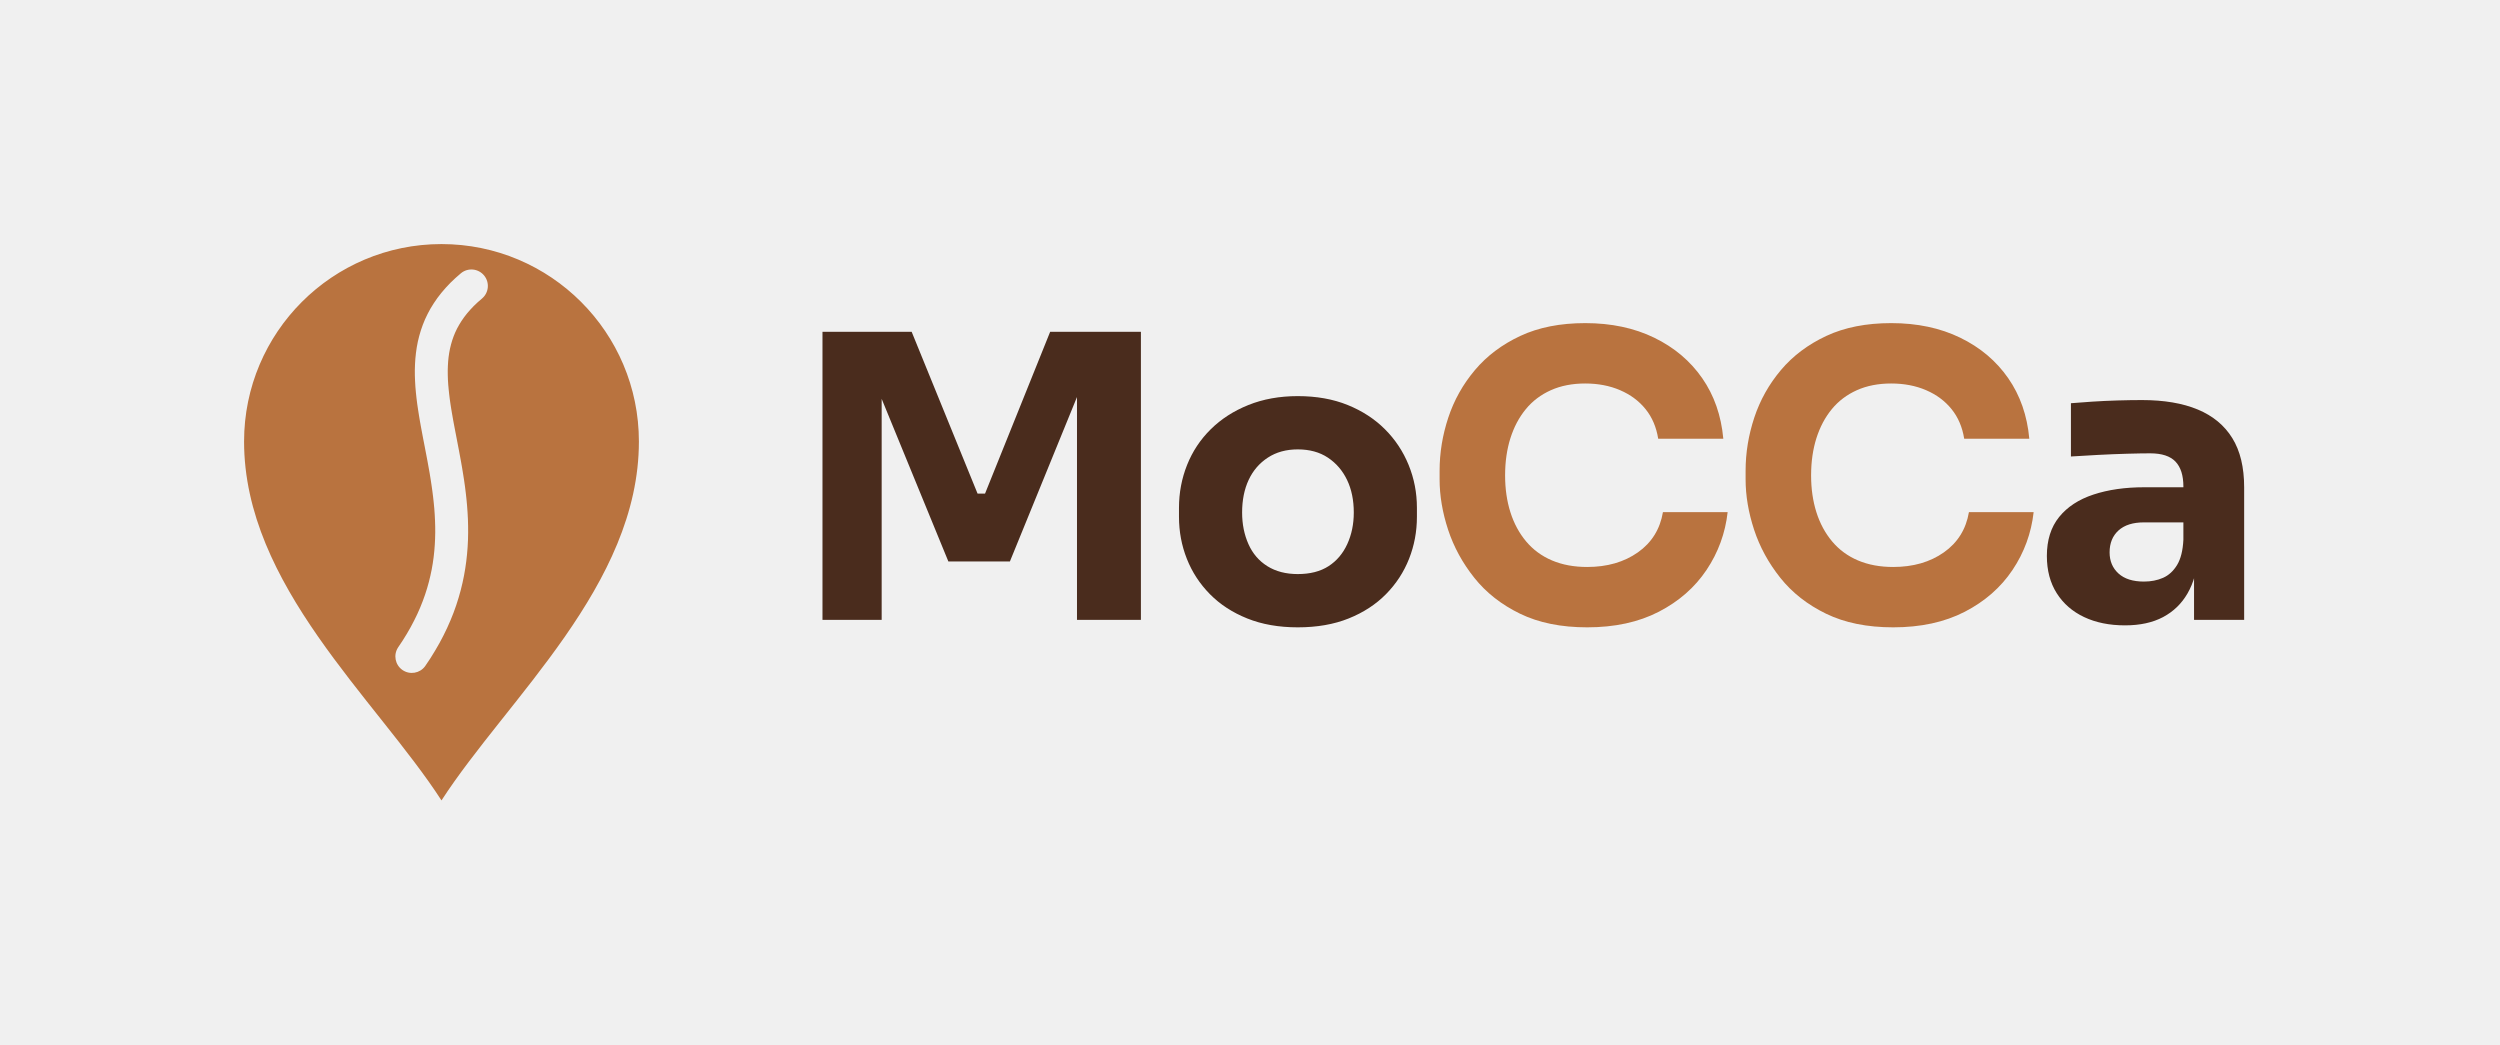
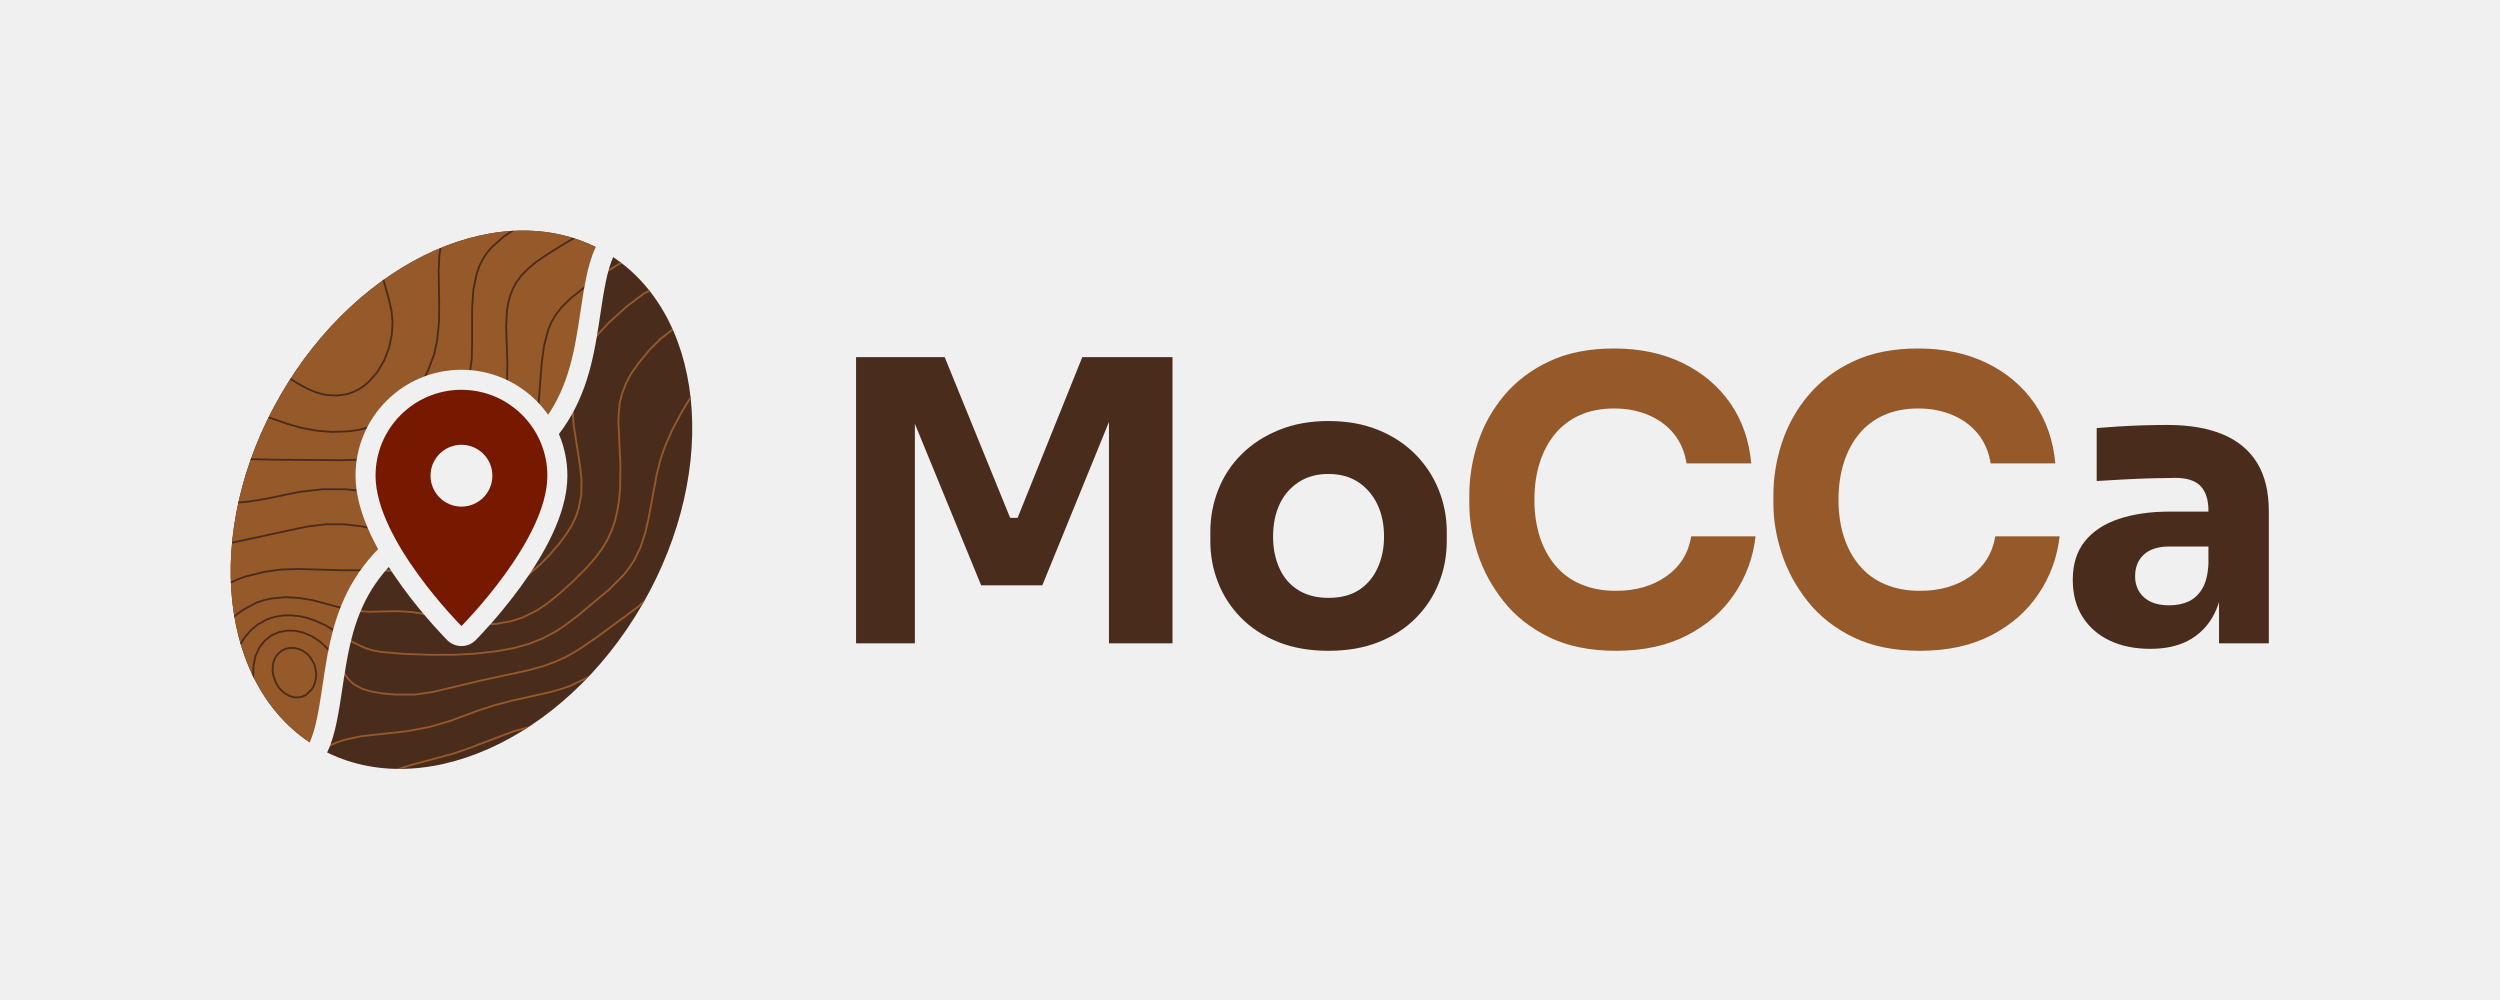
- <svg xmlns="http://www.w3.org/2000/svg" viewBox="0 0 517 216" width="517" height="216">
-   <g transform="translate(48.00 48.00) scale(0.61856) translate(-30 -22)">
-     <path fill="#B9733F" fill-rule="evenodd" d="M100 212 C 78 178, 34 140, 34 92 A 66 66 0 0 1 166 92 C 166 140, 122 178, 100 212 Z M106.48 35.77 L104.67 37.35 L102.98 38.96 L101.42 40.61 L99.98 42.29 L98.65 44.00 L97.45 45.75 L96.35 47.52 L95.38 49.32 L94.51 51.14 L93.76 52.98 L93.11 54.84 L92.56 56.71 L92.10 58.59 L91.74 60.48 L91.47 62.37 L91.27 64.26 L91.15 66.16 L91.09 68.05 L91.10 69.95 L91.17 71.85 L91.28 73.74 L91.45 75.64 L91.65 77.54 L91.89 79.45 L92.17 81.35 L92.47 83.26 L92.79 85.17 L93.13 87.08 L93.49 89.00 L93.85 90.93 L94.23 92.86 L94.60 94.79 L94.97 96.73 L95.34 98.68 L95.69 100.63 L96.04 102.58 L96.36 104.55 L96.66 106.52 L96.94 108.49 L97.19 110.47 L97.41 112.46 L97.60 114.45 L97.74 116.45 L97.84 118.46 L97.90 120.47 L97.91 122.49 L97.86 124.52 L97.76 126.55 L97.60 128.60 L97.38 130.65 L97.09 132.71 L96.73 134.79 L96.29 136.87 L95.78 138.97 L95.19 141.08 L94.51 143.21 L93.74 145.35 L92.88 147.51 L91.92 149.69 L90.85 151.88 L89.68 154.10 L88.40 156.33 L87.00 158.59 L85.48 160.87 A5.5 5.5 0 0 0 94.52 167.13 L96.25 164.55 L97.84 161.97 L99.32 159.41 L100.67 156.85 L101.90 154.31 L103.02 151.77 L104.03 149.25 L104.93 146.74 L105.72 144.24 L106.42 141.76 L107.02 139.29 L107.53 136.85 L107.95 134.42 L108.29 132.01 L108.55 129.62 L108.74 127.26 L108.86 124.91 L108.91 122.59 L108.90 120.30 L108.84 118.02 L108.72 115.77 L108.56 113.55 L108.36 111.35 L108.12 109.18 L107.85 107.03 L107.55 104.90 L107.22 102.81 L106.88 100.73 L106.52 98.69 L106.15 96.67 L105.78 94.68 L105.40 92.71 L105.03 90.77 L104.66 88.86 L104.30 86.97 L103.95 85.11 L103.63 83.28 L103.32 81.48 L103.04 79.71 L102.79 77.97 L102.58 76.26 L102.40 74.58 L102.25 72.93 L102.15 71.31 L102.10 69.73 L102.09 68.18 L102.14 66.66 L102.23 65.18 L102.38 63.72 L102.59 62.30 L102.86 60.91 L103.19 59.55 L103.58 58.21 L104.04 56.89 L104.57 55.59 L105.18 54.30 L105.88 53.03 L106.66 51.76 L107.53 50.50 L108.50 49.24 L109.58 47.99 L110.77 46.73 L112.08 45.48 L113.52 44.23 A5.5 5.5 0 0 0 106.48 35.77 Z" />
+ <svg xmlns="http://www.w3.org/2000/svg" viewBox="0 0 520.26 208" width="520.26" height="208">
+   <defs>
+     <clipPath id="mocca-esq">
+       <path d="M0 -240C0 -238.33 0 -233.33 0 -230C0 -226.67 0 -223.33 0 -220C0 -216.67 0 -213.33 0 -210C0 -206.67 -0.28 -203.33 0 -200C0.28 -196.67 0.9 -193.33 1.66 -190C2.42 -186.67 3.5 -183.33 4.58 -180C5.66 -176.67 6.9 -173.33 8.13 -170C9.37 -166.67 10.7 -163.33 11.99 -160C13.29 -156.67 14.63 -153.33 15.9 -150C17.18 -146.67 18.46 -143.33 19.64 -140C20.83 -136.67 21.98 -133.33 23.02 -130C24.06 -126.67 25.03 -123.33 25.87 -120C26.71 -116.67 27.45 -113.33 28.05 -110C28.64 -106.67 29.12 -103.33 29.44 -100C29.77 -96.67 29.96 -93.33 29.99 -90C30.02 -86.67 29.9 -83.33 29.64 -80C29.37 -76.67 28.94 -73.33 28.38 -70C27.81 -66.67 27.09 -63.33 26.24 -60C25.39 -56.67 24.39 -53.33 23.28 -50C22.17 -46.67 20.92 -43.33 19.58 -40C18.24 -36.67 16.78 -33.33 15.26 -30C13.74 -26.67 12.11 -23.33 10.45 -20C8.8 -16.67 7.05 -13.33 5.31 -10C3.57 -6.67 1.77 -3.33 0 0C-1.77 3.33 -3.57 6.67 -5.31 10C-7.05 13.33 -8.8 16.67 -10.45 20C-12.11 23.33 -13.74 26.67 -15.26 30C-16.78 33.33 -18.24 36.67 -19.58 40C-20.92 43.33 -22.17 46.67 -23.28 50C-24.39 53.33 -25.39 56.67 -26.24 60C-27.09 63.33 -27.81 66.67 -28.38 70C-28.94 73.33 -29.37 76.67 -29.64 80C-29.9 83.33 -30.02 86.67 -29.99 90C-29.96 93.33 -29.77 96.67 -29.44 100C-29.12 103.33 -28.64 106.67 -28.05 110C-27.45 113.33 -26.71 116.67 -25.87 120C-25.03 123.33 -24.06 126.67 -23.02 130C-21.98 133.33 -20.83 136.67 -19.64 140C-18.46 143.33 -17.18 146.67 -15.9 150C-14.63 153.33 -13.29 156.67 -11.99 160C-10.7 163.33 -9.37 166.67 -8.13 170C-6.9 173.33 -5.66 176.67 -4.58 180C-3.5 183.33 -2.42 186.67 -1.66 190C-0.9 193.33 -0.28 196.67 0 200C0.28 203.33 0 206.67 0 210C0 213.33 0 216.67 0 220C0 223.33 0 226.67 0 230C0 233.33 0 238.33 0 240L0 400L-400 400L-400 -400L0 -400Z" />
+     </clipPath>
+     <clipPath id="mocca-dir">
+       <path d="M0 -240C0 -238.33 0 -233.33 0 -230C0 -226.67 0 -223.33 0 -220C0 -216.67 0 -213.33 0 -210C0 -206.67 -0.28 -203.33 0 -200C0.28 -196.67 0.9 -193.33 1.66 -190C2.42 -186.67 3.5 -183.33 4.58 -180C5.66 -176.67 6.9 -173.33 8.13 -170C9.37 -166.67 10.7 -163.33 11.99 -160C13.29 -156.67 14.63 -153.33 15.9 -150C17.18 -146.67 18.46 -143.33 19.64 -140C20.83 -136.67 21.98 -133.33 23.02 -130C24.06 -126.67 25.03 -123.33 25.87 -120C26.71 -116.67 27.45 -113.33 28.05 -110C28.64 -106.67 29.12 -103.33 29.44 -100C29.77 -96.67 29.96 -93.33 29.99 -90C30.02 -86.67 29.9 -83.33 29.64 -80C29.37 -76.67 28.94 -73.33 28.38 -70C27.81 -66.67 27.09 -63.33 26.24 -60C25.39 -56.67 24.39 -53.33 23.28 -50C22.17 -46.67 20.92 -43.33 19.58 -40C18.24 -36.67 16.78 -33.33 15.26 -30C13.74 -26.67 12.11 -23.33 10.45 -20C8.8 -16.67 7.05 -13.33 5.31 -10C3.57 -6.67 1.77 -3.33 0 0C-1.77 3.33 -3.57 6.67 -5.31 10C-7.05 13.33 -8.8 16.67 -10.45 20C-12.11 23.33 -13.74 26.67 -15.26 30C-16.78 33.33 -18.24 36.67 -19.58 40C-20.92 43.33 -22.17 46.67 -23.28 50C-24.39 53.33 -25.39 56.67 -26.24 60C-27.09 63.33 -27.81 66.67 -28.38 70C-28.94 73.33 -29.37 76.67 -29.64 80C-29.9 83.33 -30.02 86.67 -29.99 90C-29.96 93.33 -29.77 96.67 -29.44 100C-29.12 103.33 -28.64 106.67 -28.05 110C-27.45 113.33 -26.71 116.67 -25.87 120C-25.03 123.33 -24.06 126.67 -23.02 130C-21.98 133.33 -20.83 136.67 -19.64 140C-18.46 143.33 -17.18 146.67 -15.9 150C-14.63 153.33 -13.29 156.67 -11.99 160C-10.7 163.33 -9.37 166.67 -8.13 170C-6.9 173.33 -5.66 176.67 -4.58 180C-3.5 183.33 -2.42 186.67 -1.66 190C-0.9 193.33 -0.28 196.67 0 200C0.28 203.33 0 206.67 0 210C0 213.33 0 216.67 0 220C0 223.33 0 226.67 0 230C0 233.33 0 238.33 0 240L0 400L400 400L400 -400L0 -400Z" />
+     </clipPath>
+     <clipPath id="mocca-elip">
+       <ellipse cx="0" cy="0" rx="146" ry="200" />
+     </clipPath>
+     <mask id="mocca-corte" maskUnits="userSpaceOnUse" x="-400" y="-400" width="800" height="800">
+       <rect x="-400" y="-400" width="800" height="800" fill="#fff" />
+       <path d="M0 -240C0 -238.33 0 -233.33 0 -230C0 -226.67 0 -223.33 0 -220C0 -216.67 0 -213.33 0 -210C0 -206.67 -0.28 -203.33 0 -200C0.28 -196.67 0.9 -193.33 1.66 -190C2.42 -186.67 3.5 -183.33 4.58 -180C5.66 -176.67 6.9 -173.33 8.13 -170C9.37 -166.67 10.7 -163.33 11.99 -160C13.29 -156.67 14.63 -153.33 15.9 -150C17.18 -146.67 18.46 -143.33 19.64 -140C20.83 -136.67 21.98 -133.33 23.02 -130C24.06 -126.67 25.03 -123.33 25.87 -120C26.71 -116.67 27.45 -113.33 28.05 -110C28.64 -106.67 29.12 -103.33 29.44 -100C29.77 -96.67 29.96 -93.33 29.99 -90C30.02 -86.67 29.9 -83.33 29.64 -80C29.37 -76.67 28.94 -73.33 28.38 -70C27.81 -66.67 27.09 -63.33 26.24 -60C25.39 -56.67 24.39 -53.33 23.28 -50C22.17 -46.67 20.92 -43.33 19.58 -40C18.24 -36.67 16.78 -33.33 15.26 -30C13.74 -26.67 12.11 -23.33 10.45 -20C8.8 -16.67 7.05 -13.33 5.31 -10C3.57 -6.67 1.77 -3.33 0 0C-1.77 3.33 -3.57 6.67 -5.31 10C-7.05 13.33 -8.8 16.67 -10.45 20C-12.11 23.33 -13.74 26.67 -15.26 30C-16.78 33.33 -18.24 36.67 -19.58 40C-20.92 43.33 -22.17 46.67 -23.28 50C-24.39 53.33 -25.39 56.67 -26.24 60C-27.09 63.33 -27.81 66.67 -28.38 70C-28.94 73.33 -29.37 76.67 -29.64 80C-29.9 83.33 -30.02 86.67 -29.99 90C-29.96 93.33 -29.77 96.67 -29.44 100C-29.12 103.33 -28.64 106.67 -28.05 110C-27.45 113.33 -26.71 116.67 -25.87 120C-25.03 123.33 -24.06 126.67 -23.02 130C-21.98 133.33 -20.83 136.67 -19.64 140C-18.46 143.33 -17.18 146.67 -15.9 150C-14.63 153.33 -13.29 156.67 -11.99 160C-10.7 163.33 -9.37 166.67 -8.13 170C-6.9 173.33 -5.66 176.67 -4.58 180C-3.5 183.33 -2.42 186.67 -1.66 190C-0.9 193.33 -0.28 196.67 0 200C0.28 203.33 0 206.67 0 210C0 213.33 0 216.67 0 220C0 223.33 0 226.67 0 230C0 233.33 0 238.33 0 240" transform="rotate(30)" fill="none" stroke="#000" stroke-width="14" />
+       <path d="M0 88.2C0 88.2 -60 28.2 -60 -16.8A60 60 0 0 1 60 -16.8C60 28.2 0 88.2 0 88.2Z" fill="#000" stroke="#000" stroke-width="28" stroke-linejoin="round" />
+     </mask>
+   </defs>
+   <g transform="translate(0 5.7)">
+     <g transform="translate(96.03 98.3) scale(0.29794)">
+       <g mask="url(#mocca-corte)">
+         <g transform="rotate(30)">
+           <ellipse cx="0" cy="0" rx="146" ry="200" fill="#4A2C1D" />
+           <ellipse cx="0" cy="0" rx="146" ry="200" fill="#96592A" clip-path="url(#mocca-esq)" />
+           <g clip-path="url(#mocca-elip)">
+             <path d="M-106.1 -220.0L-113.1 -210.2L-128.2 -191.3L-131.9 -185.8L-135.3 -179.8L-138.2 -173.1L-140.3 -165.7L-141.4 -157.8L-141.4 -149.8L-140.4 -140.3L-138.5 -131.3L-136.0 -123.8L-132.5 -116.3L-129.8 -112.2L-126.2 -107.9L-114.0 -96.0L-108.2 -89.7L-104.0 -83.9L-99.9 -75.9L-96.9 -66.8L-95.4 -57.3L-95.5 -47.8L-97.3 -38.8L-98.8 -34.8L-100.8 -30.8L-103.1 -27.3L-106.0 -24.0L-111.6 -19.6L-118.8 -16.0L-125.3 -14.2L-131.8 -13.4L-138.8 -13.2L-157.8 -13.7L-164.3 -13.3L-170.0 -12.5M-170.0 24.9L-164.0 22.0L-156.3 19.5L-131.8 14.9L-121.5 12.3L-111.3 8.6L-101.9 4.1L-92.0 -2.1L-86.9 -6.1L-82.5 -10.3L-76.1 -18.2L-73.0 -23.3L-70.5 -28.7L-68.5 -34.3L-67.0 -40.3L-65.1 -53.3L-65.0 -59.8L-65.3 -66.3L-67.3 -78.3L-70.5 -88.3L-75.8 -99.9L-81.8 -110.6L-93.5 -130.1L-98.6 -139.9L-100.7 -145.3L-102.0 -150.0L-102.9 -157.8L-102.6 -161.8L-101.8 -166.0L-98.5 -174.6L-94.3 -182.0L-80.0 -204.0L-71.3 -220.0M-170.0 65.4L-156.3 57.1L-126.8 40.9L-86.4 18.0L-67.4 6.3L-59.2 0.1L-52.6 -6.4L-47.3 -13.4L-43.1 -21.3L-40.8 -27.3L-38.8 -33.8L-36.0 -48.0L-35.4 -59.8L-36.7 -70.8L-39.2 -79.7L-43.0 -88.8L-48.0 -98.0L-60.4 -119.5L-66.3 -131.6L-69.8 -142.5L-70.8 -147.8L-71.1 -153.3L-70.8 -158.3L-69.8 -163.5L-66.3 -174.0L-61.5 -183.9L-43.0 -220.0M-170.0 104.1L-165.6 100.2L-160.0 96.0L-138.0 82.4L-128.3 75.6L-119.9 68.8L-100.6 51.7L-87.5 42.0L-73.7 34.1L-42.2 20.0L-31.8 14.1L-26.5 10.0L-22.3 5.8L-18.9 1.3L-15.9 -3.9L-13.1 -10.3L-10.6 -17.7L-8.3 -26.8L-6.5 -36.8L-5.5 -44.8L-5.1 -51.8L-5.4 -58.8L-6.2 -65.3L-9.1 -76.3L-14.0 -88.0L-19.8 -98.5L-33.3 -120.1L-38.4 -130.0L-40.4 -135.3L-41.8 -140.5L-42.6 -145.8L-42.7 -150.8L-42.0 -157.1L-40.2 -163.6L-37.9 -169.8L-34.0 -178.0L-25.9 -193.1L-19.5 -204.0L-14.0 -212.0L-7.1 -220.0M-170.0 171.3L-163.8 164.2L-159.2 157.7L-154.8 150.3L-144.2 130.1L-140.2 123.9L-135.7 118.2L-130.0 112.0L-123.8 106.1L-84.1 70.2L-73.5 62.2L-62.5 55.9L-52.6 51.6L-21.7 40.1L-11.7 35.5L-1.7 30.1L5.5 25.4L12.0 20.0L17.1 14.2L20.8 8.2L22.9 3.3L24.7 -2.8L26.2 -9.9L27.3 -18.3L28.1 -33.7L27.6 -40.8L26.7 -47.3L24.0 -58.0L19.2 -71.3L13.6 -84.0L1.0 -110.3L-3.9 -122.2L-6.9 -133.3L-7.6 -138.8L-7.6 -143.8L-6.6 -151.8L-4.2 -160.3L0.8 -172.8L7.9 -188.2L12.8 -197.3L17.4 -204.5L23.3 -212.1L30.4 -220.0M-162.4 220.0L-159.1 213.7L-155.0 207.3L-138.0 184.7L-131.4 174.6L-126.0 164.0L-117.1 142.3L-111.7 132.3L-108.1 127.0L-104.0 122.0L-94.0 112.4L-84.7 105.2L-74.8 99.0L-47.3 84.2L-23.9 70.7L-14.3 65.8L-6.0 62.0L4.0 58.2L13.8 55.2L35.3 49.4L41.3 47.2L46.7 44.7L51.6 41.6L56.1 37.8L60.7 32.5L64.4 26.5L67.4 19.8L70.1 12.1L72.5 2.8L74.5 -7.8L75.4 -15.8L75.7 -22.8L75.2 -29.3L73.9 -35.8L70.8 -44.8L65.8 -53.8L59.9 -61.9L42.0 -84.1L36.4 -92.4L32.1 -100.1L28.2 -108.7L25.3 -117.3L23.7 -125.3L23.2 -133.8L24.1 -144.4L27.2 -158.3L32.5 -174.8L38.1 -187.9L44.0 -197.7L49.8 -205.0L57.6 -212.6L67.2 -220.0M-128.1 220.0L-122.8 211.3L-110.7 193.9L-106.2 185.7L-102.9 176.3L-97.8 153.6L-96.0 148.0L-93.5 142.6L-88.1 133.9L-84.4 129.7L-80.2 125.9L-72.1 120.2L-63.9 116.1L-54.8 112.7L-34.3 107.2L-25.3 104.2L-16.9 100.1L-0.1 89.9L9.3 85.2L19.3 81.4L42.3 74.2L54.8 68.8L63.9 63.3L72.2 56.4L78.1 49.9L84.4 40.4L88.3 32.4L92.0 22.8L96.1 10.1L99.5 -2.8L101.2 -11.3L102.1 -18.8L102.3 -26.3L101.7 -33.3L100.3 -40.6L98.1 -47.9L95.7 -54.3L92.1 -62.1L84.1 -76.4L67.7 -102.0L64.5 -108.1L61.9 -113.9L60.1 -120.2L58.9 -127.8L58.6 -135.3L59.4 -144.3L61.5 -156.8L64.4 -167.3L68.0 -176.0L72.9 -183.8L77.4 -189.1L82.6 -194.0L106.0 -211.4L115.8 -220.0M-90.0 220.0L-82.1 209.9L-80.0 206.0L-78.7 201.8L-78.2 197.8L-78.4 193.8L-82.8 171.3L-83.3 165.3L-83.1 159.3L-81.8 152.4L-79.6 146.5L-76.0 140.5L-72.0 136.0L-67.6 132.4L-62.7 129.4L-57.3 127.0L-51.8 125.3L-45.5 124.1L-38.3 123.4L-15.3 124.1L-6.3 123.3L-1.2 122.1L4.3 120.2L19.3 113.2L36.0 104.3L49.6 96.4L62.2 88.2L74.0 79.5L83.3 71.6L91.0 63.8L97.5 55.6L103.0 46.8L106.5 39.7L110.6 30.2L120.8 2.3L124.5 -11.8L125.3 -17.8L125.6 -23.8L124.9 -33.8L122.7 -44.3L119.6 -54.3L109.0 -84.3L106.3 -94.1L104.5 -103.3L103.1 -115.8L102.6 -130.8L103.0 -145.3L104.3 -156.3L106.1 -163.8L108.3 -169.6L111.7 -176.0L115.6 -181.6L122.8 -189.9L143.1 -209.8L152.3 -220.0M-48.2 220.0L-46.3 215.3L-45.5 211.3L-45.6 207.3L-46.6 203.7L-49.9 197.9L-59.9 185.8L-64.1 180.1L-68.0 172.6L-70.1 166.1L-70.6 159.8L-69.8 154.0L-67.6 148.5L-64.0 143.6L-59.8 140.1L-54.8 137.3L-49.3 135.6L-42.8 134.8L-35.8 135.2L-28.3 137.1L-21.6 139.9L-7.8 147.2L-3.7 148.6L-0.3 149.2L5.3 149.1L11.5 147.8L19.3 145.0L27.7 141.1L40.0 134.0L49.6 126.5L75.7 101.8L99.9 79.9L107.6 72.0L113.2 65.4L118.3 58.3L123.2 49.8L129.8 36.1L144.4 2.7L148.2 -9.4L150.0 -20.2L150.1 -29.7L149.0 -39.8L147.1 -49.3L140.9 -75.3L138.6 -91.3L137.9 -102.8L136.9 -134.3L137.2 -143.8L138.2 -151.3L140.0 -158.0L141.8 -162.3L144.4 -166.9L148.1 -171.9L152.0 -176.0L156.3 -179.8L170.0 -189.8M-10.4 220.0L-5.0 212.2L5.5 195.5L9.6 190.0L13.3 185.9L22.0 178.0L47.8 159.1L60.0 148.6L69.9 138.3L85.0 120.2L92.3 112.2L100.8 103.8L120.3 85.9L126.1 80.0L130.8 74.6L138.0 64.0L143.9 53.0L163.9 9.9L167.5 1.3L170.0 -6.7M-48.8 147.8L-45.8 147.0L-42.8 146.8L-39.8 147.1L-36.8 147.9L-31.7 150.8L-30.0 152.4L-27.4 155.5L-26.0 158.0L-24.9 161.3L-24.3 164.3L-24.4 167.3L-25.8 172.2L-27.3 174.5L-29.6 176.5L-32.2 177.9L-35.3 178.7L-38.8 178.8L-42.1 178.3L-45.3 177.2L-48.3 175.5L-51.7 172.7L-54.1 170.1L-56.1 166.4L-57.0 163.8L-57.5 160.3L-57.1 157.3L-56.0 154.0L-54.4 151.7L-52.3 149.7ZM33.7 220.0L44.6 200.1L49.1 193.3L54.5 186.4L62.1 178.1L84.1 156.0L91.4 147.6L112.2 122.1L137.9 96.3L146.7 86.1L152.1 78.1L156.9 69.7L170.0 40.4" stroke="#4A2C1D" fill="none" stroke-width="1.3" stroke-linejoin="round" stroke-linecap="round" clip-path="url(#mocca-esq)" />
+             <path d="M-106.1 -220.0L-113.1 -210.2L-128.2 -191.3L-131.9 -185.8L-135.3 -179.8L-138.2 -173.1L-140.3 -165.7L-141.4 -157.8L-141.4 -149.8L-140.4 -140.3L-138.5 -131.3L-136.0 -123.8L-132.5 -116.3L-129.8 -112.2L-126.2 -107.9L-114.0 -96.0L-108.2 -89.7L-104.0 -83.9L-99.9 -75.9L-96.9 -66.8L-95.4 -57.3L-95.5 -47.8L-97.3 -38.8L-98.8 -34.8L-100.8 -30.8L-103.1 -27.3L-106.0 -24.0L-111.6 -19.6L-118.8 -16.0L-125.3 -14.2L-131.8 -13.4L-138.8 -13.2L-157.8 -13.7L-164.3 -13.3L-170.0 -12.5M-170.0 24.9L-164.0 22.0L-156.3 19.5L-131.8 14.9L-121.5 12.3L-111.3 8.6L-101.9 4.1L-92.0 -2.1L-86.9 -6.1L-82.5 -10.3L-76.1 -18.2L-73.0 -23.3L-70.5 -28.7L-68.5 -34.3L-67.0 -40.3L-65.1 -53.3L-65.0 -59.8L-65.3 -66.3L-67.3 -78.3L-70.5 -88.3L-75.8 -99.9L-81.8 -110.6L-93.5 -130.1L-98.6 -139.9L-100.7 -145.3L-102.0 -150.0L-102.9 -157.8L-102.6 -161.8L-101.8 -166.0L-98.5 -174.6L-94.3 -182.0L-80.0 -204.0L-71.3 -220.0M-170.0 65.4L-156.3 57.1L-126.8 40.9L-86.4 18.0L-67.4 6.3L-59.2 0.1L-52.6 -6.4L-47.3 -13.4L-43.1 -21.3L-40.8 -27.3L-38.8 -33.8L-36.0 -48.0L-35.4 -59.8L-36.7 -70.8L-39.2 -79.7L-43.0 -88.8L-48.0 -98.0L-60.4 -119.5L-66.3 -131.6L-69.8 -142.5L-70.8 -147.8L-71.1 -153.3L-70.8 -158.3L-69.8 -163.5L-66.3 -174.0L-61.5 -183.9L-43.0 -220.0M-170.0 104.1L-165.6 100.2L-160.0 96.0L-138.0 82.4L-128.3 75.6L-119.9 68.8L-100.6 51.7L-87.5 42.0L-73.7 34.1L-42.2 20.0L-31.8 14.1L-26.5 10.0L-22.3 5.8L-18.9 1.3L-15.9 -3.9L-13.1 -10.3L-10.6 -17.7L-8.3 -26.8L-6.5 -36.8L-5.5 -44.8L-5.1 -51.8L-5.4 -58.8L-6.2 -65.3L-9.1 -76.3L-14.0 -88.0L-19.8 -98.5L-33.3 -120.1L-38.4 -130.0L-40.4 -135.3L-41.8 -140.5L-42.6 -145.8L-42.7 -150.8L-42.0 -157.1L-40.2 -163.6L-37.9 -169.8L-34.0 -178.0L-25.9 -193.1L-19.5 -204.0L-14.0 -212.0L-7.1 -220.0M-170.0 171.3L-163.8 164.2L-159.2 157.7L-154.8 150.3L-144.2 130.1L-140.2 123.9L-135.7 118.2L-130.0 112.0L-123.8 106.1L-84.1 70.2L-73.5 62.2L-62.5 55.9L-52.6 51.6L-21.7 40.1L-11.7 35.5L-1.7 30.1L5.5 25.4L12.0 20.0L17.1 14.2L20.8 8.2L22.9 3.3L24.7 -2.8L26.2 -9.9L27.3 -18.3L28.1 -33.7L27.6 -40.8L26.7 -47.3L24.0 -58.0L19.2 -71.3L13.6 -84.0L1.0 -110.3L-3.9 -122.2L-6.9 -133.3L-7.6 -138.8L-7.6 -143.8L-6.6 -151.8L-4.2 -160.3L0.8 -172.8L7.9 -188.2L12.8 -197.3L17.4 -204.5L23.3 -212.1L30.4 -220.0M-162.4 220.0L-159.1 213.7L-155.0 207.3L-138.0 184.7L-131.4 174.6L-126.0 164.0L-117.1 142.3L-111.7 132.3L-108.1 127.0L-104.0 122.0L-94.0 112.4L-84.7 105.2L-74.8 99.0L-47.3 84.2L-23.9 70.7L-14.3 65.8L-6.0 62.0L4.0 58.2L13.8 55.2L35.3 49.4L41.3 47.2L46.7 44.7L51.6 41.6L56.1 37.8L60.7 32.5L64.4 26.5L67.4 19.8L70.1 12.1L72.5 2.8L74.5 -7.8L75.4 -15.8L75.7 -22.8L75.2 -29.3L73.9 -35.8L70.8 -44.8L65.8 -53.8L59.9 -61.9L42.0 -84.1L36.4 -92.4L32.1 -100.1L28.2 -108.7L25.3 -117.3L23.7 -125.3L23.2 -133.8L24.1 -144.4L27.2 -158.3L32.5 -174.8L38.1 -187.9L44.0 -197.7L49.8 -205.0L57.6 -212.6L67.2 -220.0M-128.1 220.0L-122.8 211.3L-110.7 193.9L-106.2 185.7L-102.9 176.3L-97.8 153.6L-96.0 148.0L-93.5 142.6L-88.1 133.9L-84.4 129.7L-80.2 125.9L-72.1 120.2L-63.9 116.1L-54.8 112.7L-34.3 107.2L-25.3 104.2L-16.9 100.1L-0.1 89.9L9.3 85.2L19.3 81.4L42.3 74.2L54.8 68.8L63.9 63.3L72.2 56.4L78.1 49.9L84.4 40.4L88.3 32.4L92.0 22.8L96.1 10.1L99.5 -2.8L101.2 -11.3L102.1 -18.8L102.3 -26.3L101.7 -33.3L100.3 -40.6L98.1 -47.9L95.7 -54.3L92.1 -62.1L84.1 -76.4L67.7 -102.0L64.5 -108.1L61.9 -113.9L60.1 -120.2L58.9 -127.8L58.6 -135.3L59.4 -144.3L61.5 -156.8L64.4 -167.3L68.0 -176.0L72.9 -183.8L77.4 -189.1L82.6 -194.0L106.0 -211.4L115.8 -220.0M-90.0 220.0L-82.1 209.9L-80.0 206.0L-78.7 201.8L-78.2 197.8L-78.4 193.8L-82.8 171.3L-83.3 165.3L-83.1 159.3L-81.8 152.4L-79.6 146.5L-76.0 140.5L-72.0 136.0L-67.6 132.4L-62.7 129.4L-57.3 127.0L-51.8 125.3L-45.5 124.1L-38.3 123.4L-15.3 124.1L-6.3 123.3L-1.2 122.1L4.3 120.2L19.3 113.2L36.0 104.3L49.6 96.4L62.2 88.2L74.0 79.5L83.3 71.6L91.0 63.8L97.5 55.6L103.0 46.8L106.5 39.7L110.6 30.2L120.8 2.3L124.5 -11.8L125.3 -17.8L125.6 -23.8L124.9 -33.8L122.7 -44.3L119.6 -54.3L109.0 -84.3L106.3 -94.1L104.5 -103.3L103.1 -115.8L102.6 -130.8L103.0 -145.3L104.3 -156.3L106.1 -163.8L108.3 -169.6L111.7 -176.0L115.6 -181.6L122.8 -189.9L143.1 -209.8L152.3 -220.0M-48.2 220.0L-46.3 215.3L-45.5 211.3L-45.6 207.3L-46.6 203.7L-49.9 197.9L-59.9 185.8L-64.1 180.1L-68.0 172.6L-70.1 166.1L-70.6 159.8L-69.8 154.0L-67.6 148.5L-64.0 143.6L-59.8 140.1L-54.8 137.3L-49.3 135.6L-42.8 134.8L-35.8 135.2L-28.3 137.1L-21.6 139.9L-7.8 147.2L-3.7 148.6L-0.3 149.2L5.3 149.1L11.5 147.8L19.3 145.0L27.7 141.1L40.0 134.0L49.6 126.5L75.7 101.8L99.9 79.9L107.6 72.0L113.2 65.4L118.3 58.3L123.2 49.8L129.8 36.1L144.4 2.7L148.2 -9.4L150.0 -20.2L150.1 -29.7L149.0 -39.8L147.1 -49.3L140.9 -75.3L138.6 -91.3L137.9 -102.8L136.9 -134.3L137.2 -143.8L138.2 -151.3L140.0 -158.0L141.8 -162.3L144.4 -166.9L148.1 -171.9L152.0 -176.0L156.3 -179.8L170.0 -189.8M-10.4 220.0L-5.0 212.2L5.5 195.5L9.6 190.0L13.3 185.9L22.0 178.0L47.8 159.1L60.0 148.6L69.9 138.3L85.0 120.2L92.3 112.2L100.8 103.8L120.3 85.9L126.1 80.0L130.8 74.6L138.0 64.0L143.9 53.0L163.9 9.9L167.5 1.3L170.0 -6.7M-48.8 147.8L-45.8 147.0L-42.8 146.8L-39.8 147.1L-36.8 147.9L-31.7 150.8L-30.0 152.4L-27.4 155.5L-26.0 158.0L-24.9 161.3L-24.3 164.3L-24.4 167.3L-25.8 172.2L-27.3 174.5L-29.6 176.5L-32.2 177.9L-35.3 178.7L-38.8 178.8L-42.1 178.3L-45.3 177.2L-48.3 175.5L-51.7 172.7L-54.1 170.1L-56.1 166.4L-57.0 163.8L-57.5 160.3L-57.1 157.3L-56.0 154.0L-54.4 151.7L-52.3 149.7ZM33.7 220.0L44.6 200.1L49.1 193.3L54.5 186.4L62.1 178.1L84.1 156.0L91.4 147.6L112.2 122.1L137.9 96.3L146.7 86.1L152.1 78.1L156.9 69.7L170.0 40.4" stroke="#96592A" fill="none" stroke-width="1.3" stroke-linejoin="round" stroke-linecap="round" clip-path="url(#mocca-dir)" />
+           </g>
+         </g>
+       </g>
+       <path d="M0 88.2C0 88.2 -60 28.2 -60 -16.8A60 60 0 0 1 60 -16.8C60 28.2 0 88.2 0 88.2ZM0 -38.4A21.6 21.6 0 1 0 0 4.8A21.6 21.6 0 1 0 0 -38.4Z" fill="#771900" fill-rule="evenodd" />
+     </g>
+     <g transform="translate(8.06 0)">
+       <path fill="#4A2C1D" d="M170.089 128.184V68.616H188.531L202.158 102.072H203.708L217.172 68.616H235.94V128.184H222.721V77.347L224.598 77.51L208.849 116.107H196.12L180.289 77.51L182.329 77.347V128.184Z M268.376 129.734Q262.5 129.734 257.931 127.898Q253.361 126.062 250.22 122.88Q247.078 119.698 245.446 115.577Q243.814 111.456 243.814 106.886V105.01Q243.814 100.358 245.487 96.156Q247.16 91.954 250.383 88.771Q253.606 85.589 258.176 83.753Q262.745 81.917 268.376 81.917Q274.169 81.917 278.698 83.753Q283.227 85.589 286.409 88.771Q289.592 91.954 291.305 96.156Q293.019 100.358 293.019 105.01V106.886Q293.019 111.456 291.387 115.577Q289.755 119.698 286.613 122.88Q283.472 126.062 278.902 127.898Q274.332 129.734 268.376 129.734ZM268.376 118.718Q272.211 118.718 274.74 117.086Q277.27 115.454 278.616 112.517Q279.963 109.579 279.963 105.989Q279.963 102.154 278.576 99.257Q277.188 96.36 274.618 94.646Q272.048 92.933 268.376 92.933Q264.785 92.933 262.174 94.646Q259.563 96.36 258.216 99.257Q256.87 102.154 256.87 105.989Q256.87 109.579 258.176 112.517Q259.481 115.454 262.092 117.086Q264.704 118.718 268.376 118.718Z M453.728 128.184V114.965H451.524V100.603Q451.524 97.176 449.892 95.462Q448.26 93.749 444.67 93.749Q442.875 93.749 439.937 93.83Q437 93.912 433.899 94.075Q430.798 94.238 428.268 94.402V83.386Q430.145 83.222 432.675 83.059Q435.204 82.896 437.897 82.814Q440.59 82.733 442.956 82.733Q449.811 82.733 454.503 84.691Q459.195 86.65 461.643 90.607Q464.091 94.565 464.091 100.766V128.184ZM439.448 129.326Q434.633 129.326 431.002 127.613Q427.371 125.899 425.331 122.676Q423.291 119.453 423.291 114.965Q423.291 110.069 425.82 106.927Q428.35 103.786 432.92 102.276Q437.489 100.766 443.446 100.766H452.993V108.029H443.364Q439.937 108.029 438.101 109.702Q436.265 111.374 436.265 114.23Q436.265 116.923 438.101 118.596Q439.937 120.269 443.364 120.269Q445.568 120.269 447.322 119.494Q449.076 118.718 450.219 116.842Q451.361 114.965 451.524 111.619L454.625 114.883Q454.217 119.534 452.381 122.717Q450.545 125.899 447.322 127.613Q444.099 129.326 439.448 129.326Z" />
+       <path fill="#96592A" d="M328.228 129.734Q320.15 129.734 314.356 126.919Q308.563 124.104 304.891 119.494Q301.219 114.883 299.464 109.538Q297.71 104.194 297.71 99.134V97.339Q297.71 91.79 299.505 86.364Q301.3 80.938 305.013 76.531Q308.726 72.125 314.397 69.473Q320.068 66.821 327.82 66.821Q335.899 66.821 342.1 69.84Q348.302 72.859 352.015 78.204Q355.728 83.549 356.38 90.73H342.916Q342.345 87.139 340.305 84.61Q338.265 82.08 335.042 80.693Q331.819 79.306 327.82 79.306Q323.822 79.306 320.721 80.693Q317.62 82.08 315.54 84.61Q313.459 87.139 312.357 90.607Q311.256 94.075 311.256 98.318Q311.256 102.48 312.357 105.948Q313.459 109.416 315.621 111.986Q317.784 114.557 320.966 115.903Q324.148 117.25 328.228 117.25Q334.43 117.25 338.714 114.23Q342.998 111.211 343.896 105.907H357.278Q356.544 112.435 352.912 117.862Q349.281 123.288 343.039 126.511Q336.796 129.734 328.228 129.734Z M391.508 129.734Q383.43 129.734 377.636 126.919Q371.843 124.104 368.171 119.494Q364.499 114.883 362.744 109.538Q360.99 104.194 360.99 99.134V97.339Q360.99 91.79 362.785 86.364Q364.58 80.938 368.293 76.531Q372.006 72.125 377.677 69.473Q383.348 66.821 391.1 66.821Q399.179 66.821 405.38 69.84Q411.582 72.859 415.295 78.204Q419.008 83.549 419.66 90.73H406.196Q405.625 87.139 403.585 84.61Q401.545 82.08 398.322 80.693Q395.099 79.306 391.1 79.306Q387.102 79.306 384.001 80.693Q380.9 82.08 378.82 84.61Q376.739 87.139 375.637 90.607Q374.536 94.075 374.536 98.318Q374.536 102.48 375.637 105.948Q376.739 109.416 378.901 111.986Q381.064 114.557 384.246 115.903Q387.428 117.25 391.508 117.25Q397.71 117.25 401.994 114.23Q406.278 111.211 407.176 105.907H420.558Q419.824 112.435 416.192 117.862Q412.561 123.288 406.319 126.511Q400.076 129.734 391.508 129.734Z" />
+     </g>
  </g>
-   <path fill="#4A2C1D" d="M170.089 128.184V68.616H188.531L202.158 102.072H203.708L217.172 68.616H235.94V128.184H222.721V77.347L224.598 77.51L208.849 116.107H196.12L180.289 77.51L182.329 77.347V128.184Z M268.376 129.734Q262.5 129.734 257.931 127.898Q253.361 126.062 250.22 122.88Q247.078 119.698 245.446 115.577Q243.814 111.456 243.814 106.886V105.01Q243.814 100.358 245.487 96.156Q247.16 91.954 250.383 88.771Q253.606 85.589 258.176 83.753Q262.745 81.917 268.376 81.917Q274.169 81.917 278.698 83.753Q283.227 85.589 286.409 88.771Q289.592 91.954 291.305 96.156Q293.019 100.358 293.019 105.01V106.886Q293.019 111.456 291.387 115.577Q289.755 119.698 286.613 122.88Q283.472 126.062 278.902 127.898Q274.332 129.734 268.376 129.734ZM268.376 118.718Q272.211 118.718 274.74 117.086Q277.27 115.454 278.616 112.517Q279.963 109.579 279.963 105.989Q279.963 102.154 278.576 99.257Q277.188 96.36 274.618 94.646Q272.048 92.933 268.376 92.933Q264.785 92.933 262.174 94.646Q259.563 96.36 258.216 99.257Q256.87 102.154 256.87 105.989Q256.87 109.579 258.176 112.517Q259.481 115.454 262.092 117.086Q264.704 118.718 268.376 118.718Z M453.728 128.184V114.965H451.524V100.603Q451.524 97.176 449.892 95.462Q448.26 93.749 444.67 93.749Q442.875 93.749 439.937 93.83Q437 93.912 433.899 94.075Q430.798 94.238 428.268 94.402V83.386Q430.145 83.222 432.675 83.059Q435.204 82.896 437.897 82.814Q440.59 82.733 442.956 82.733Q449.811 82.733 454.503 84.691Q459.195 86.65 461.643 90.607Q464.091 94.565 464.091 100.766V128.184ZM439.448 129.326Q434.633 129.326 431.002 127.613Q427.371 125.899 425.331 122.676Q423.291 119.453 423.291 114.965Q423.291 110.069 425.82 106.927Q428.35 103.786 432.92 102.276Q437.489 100.766 443.446 100.766H452.993V108.029H443.364Q439.937 108.029 438.101 109.702Q436.265 111.374 436.265 114.23Q436.265 116.923 438.101 118.596Q439.937 120.269 443.364 120.269Q445.568 120.269 447.322 119.494Q449.076 118.718 450.219 116.842Q451.361 114.965 451.524 111.619L454.625 114.883Q454.217 119.534 452.381 122.717Q450.545 125.899 447.322 127.613Q444.099 129.326 439.448 129.326Z" />
-   <path fill="#B9733F" d="M328.228 129.734Q320.15 129.734 314.356 126.919Q308.563 124.104 304.891 119.494Q301.219 114.883 299.464 109.538Q297.71 104.194 297.71 99.134V97.339Q297.71 91.79 299.505 86.364Q301.3 80.938 305.013 76.531Q308.726 72.125 314.397 69.473Q320.068 66.821 327.82 66.821Q335.899 66.821 342.1 69.84Q348.302 72.859 352.015 78.204Q355.728 83.549 356.38 90.73H342.916Q342.345 87.139 340.305 84.61Q338.265 82.08 335.042 80.693Q331.819 79.306 327.82 79.306Q323.822 79.306 320.721 80.693Q317.62 82.08 315.54 84.61Q313.459 87.139 312.357 90.607Q311.256 94.075 311.256 98.318Q311.256 102.48 312.357 105.948Q313.459 109.416 315.621 111.986Q317.784 114.557 320.966 115.903Q324.148 117.25 328.228 117.25Q334.43 117.25 338.714 114.23Q342.998 111.211 343.896 105.907H357.278Q356.544 112.435 352.912 117.862Q349.281 123.288 343.039 126.511Q336.796 129.734 328.228 129.734Z M391.508 129.734Q383.43 129.734 377.636 126.919Q371.843 124.104 368.171 119.494Q364.499 114.883 362.744 109.538Q360.99 104.194 360.99 99.134V97.339Q360.99 91.79 362.785 86.364Q364.58 80.938 368.293 76.531Q372.006 72.125 377.677 69.473Q383.348 66.821 391.1 66.821Q399.179 66.821 405.38 69.84Q411.582 72.859 415.295 78.204Q419.008 83.549 419.66 90.73H406.196Q405.625 87.139 403.585 84.61Q401.545 82.08 398.322 80.693Q395.099 79.306 391.1 79.306Q387.102 79.306 384.001 80.693Q380.9 82.08 378.82 84.61Q376.739 87.139 375.637 90.607Q374.536 94.075 374.536 98.318Q374.536 102.48 375.637 105.948Q376.739 109.416 378.901 111.986Q381.064 114.557 384.246 115.903Q387.428 117.25 391.508 117.25Q397.71 117.25 401.994 114.23Q406.278 111.211 407.176 105.907H420.558Q419.824 112.435 416.192 117.862Q412.561 123.288 406.319 126.511Q400.076 129.734 391.508 129.734Z" />
</svg>
